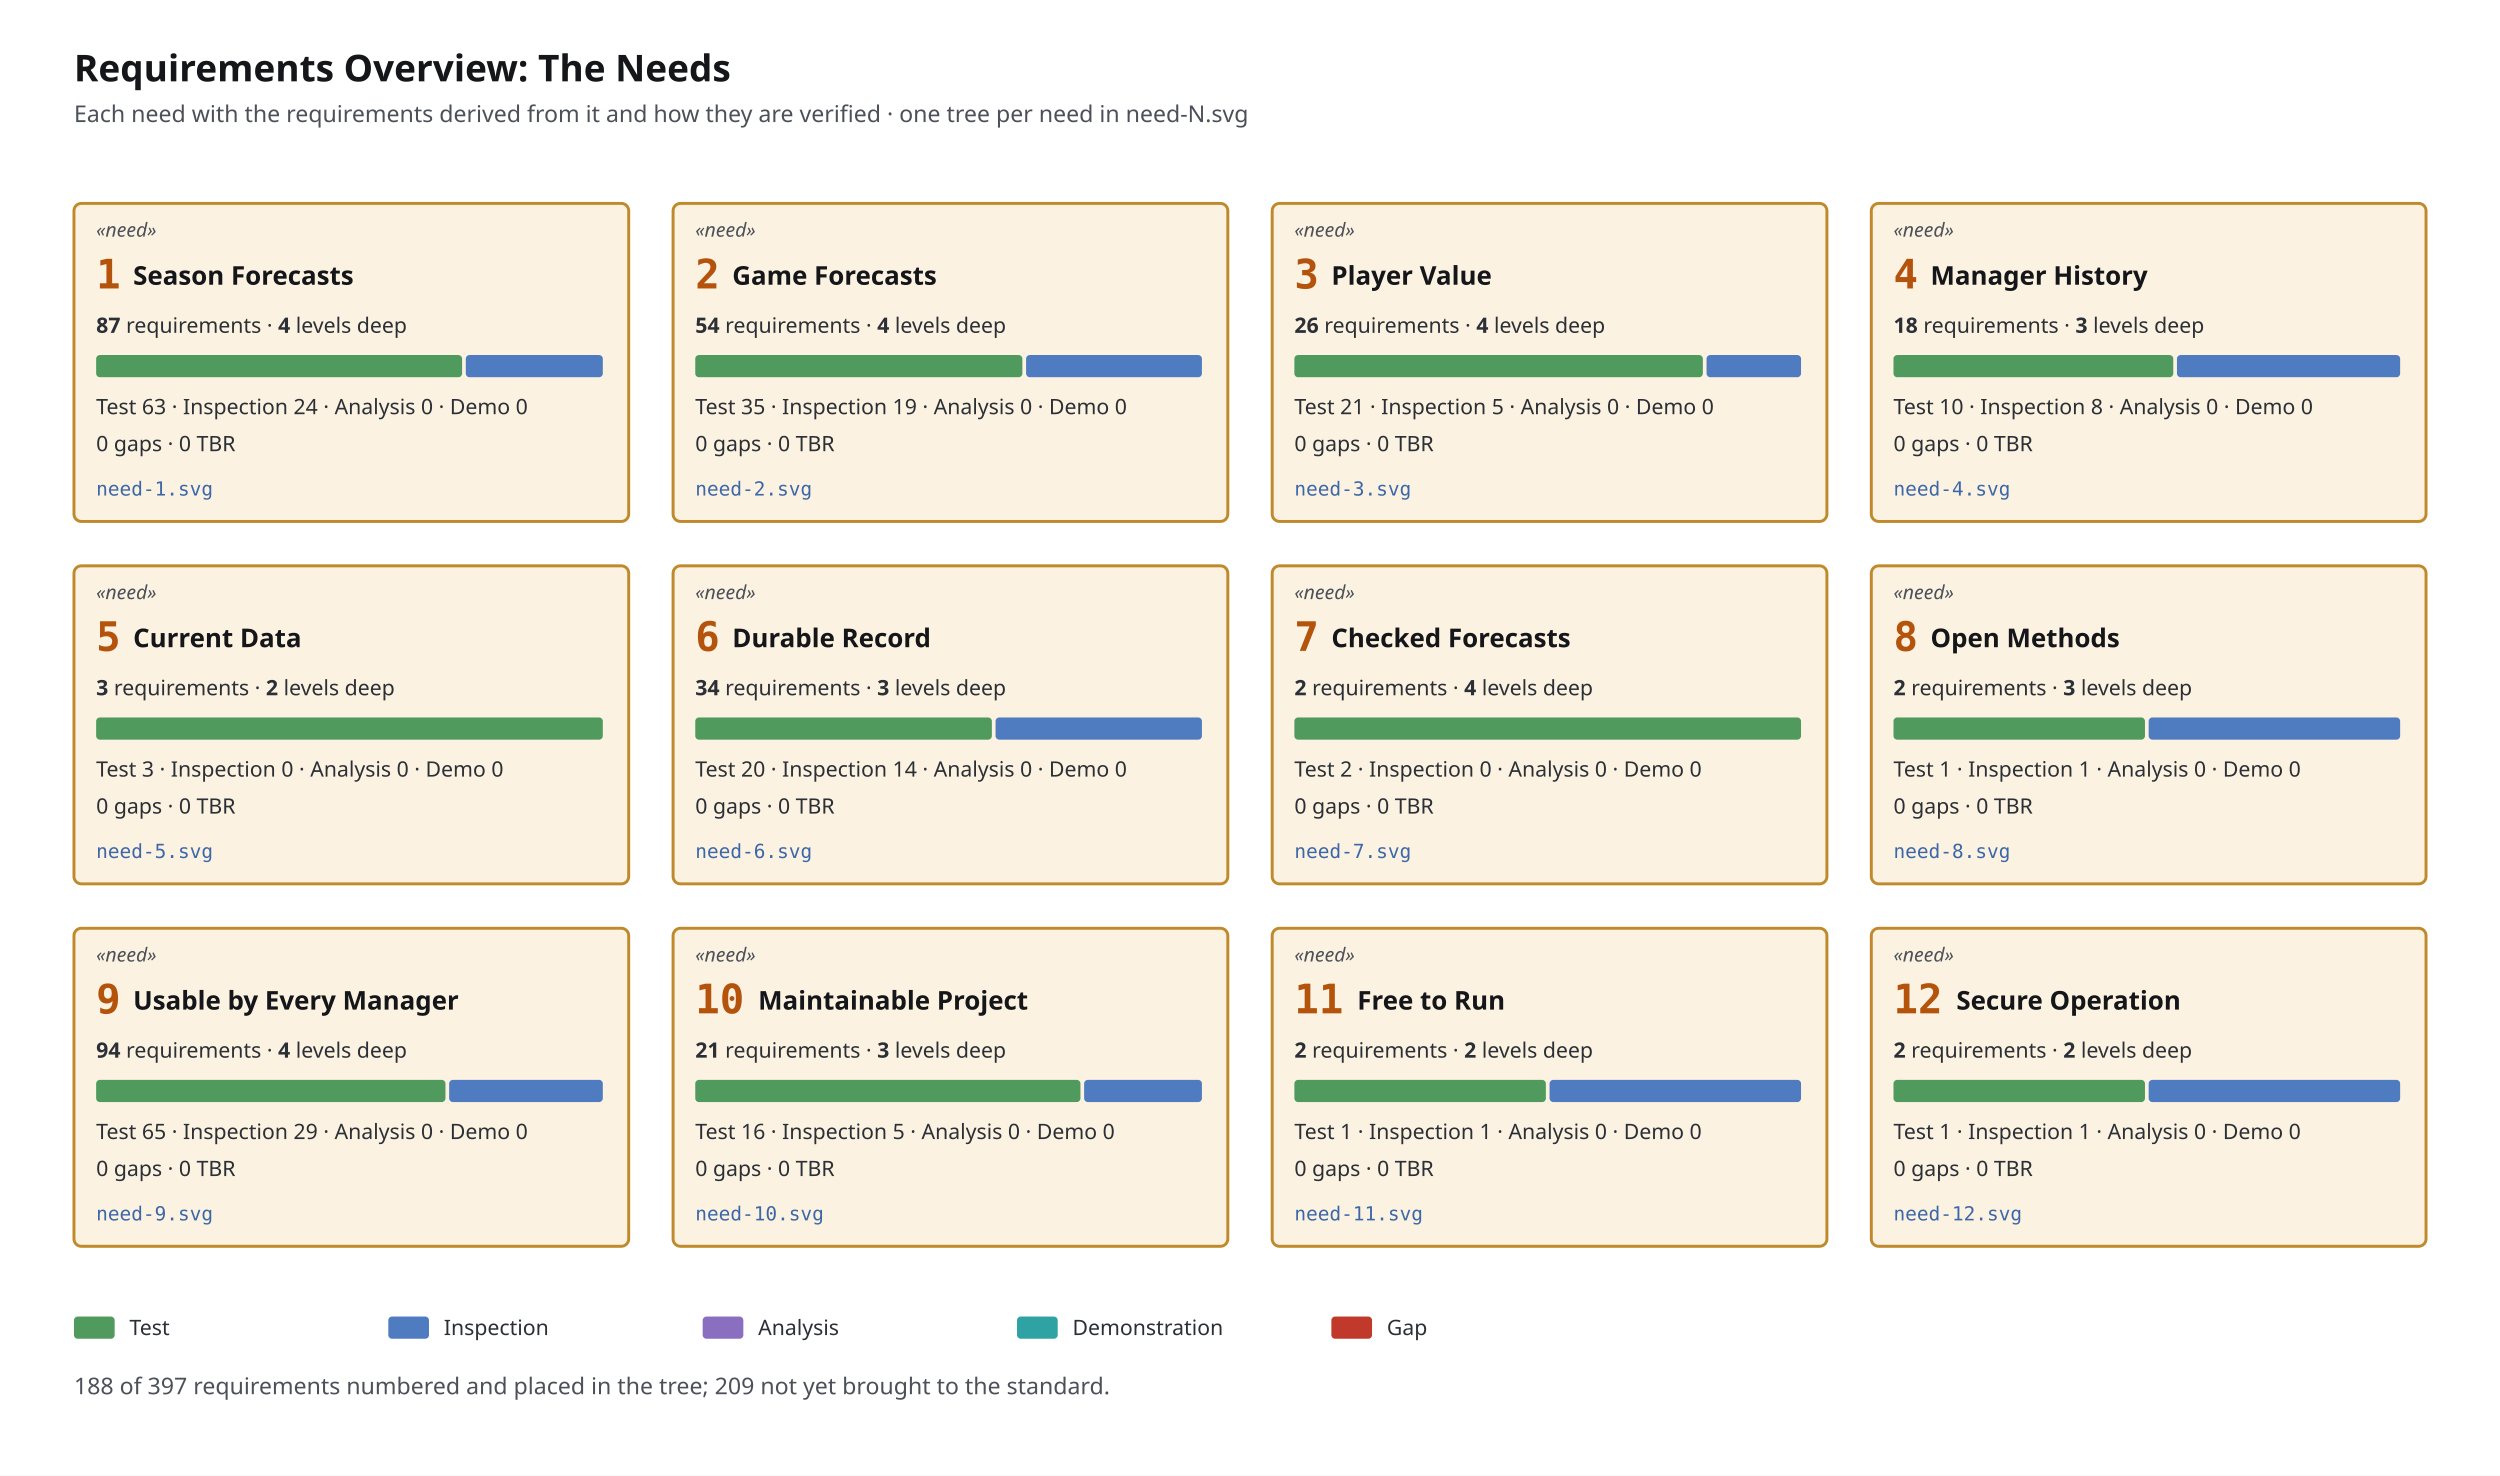
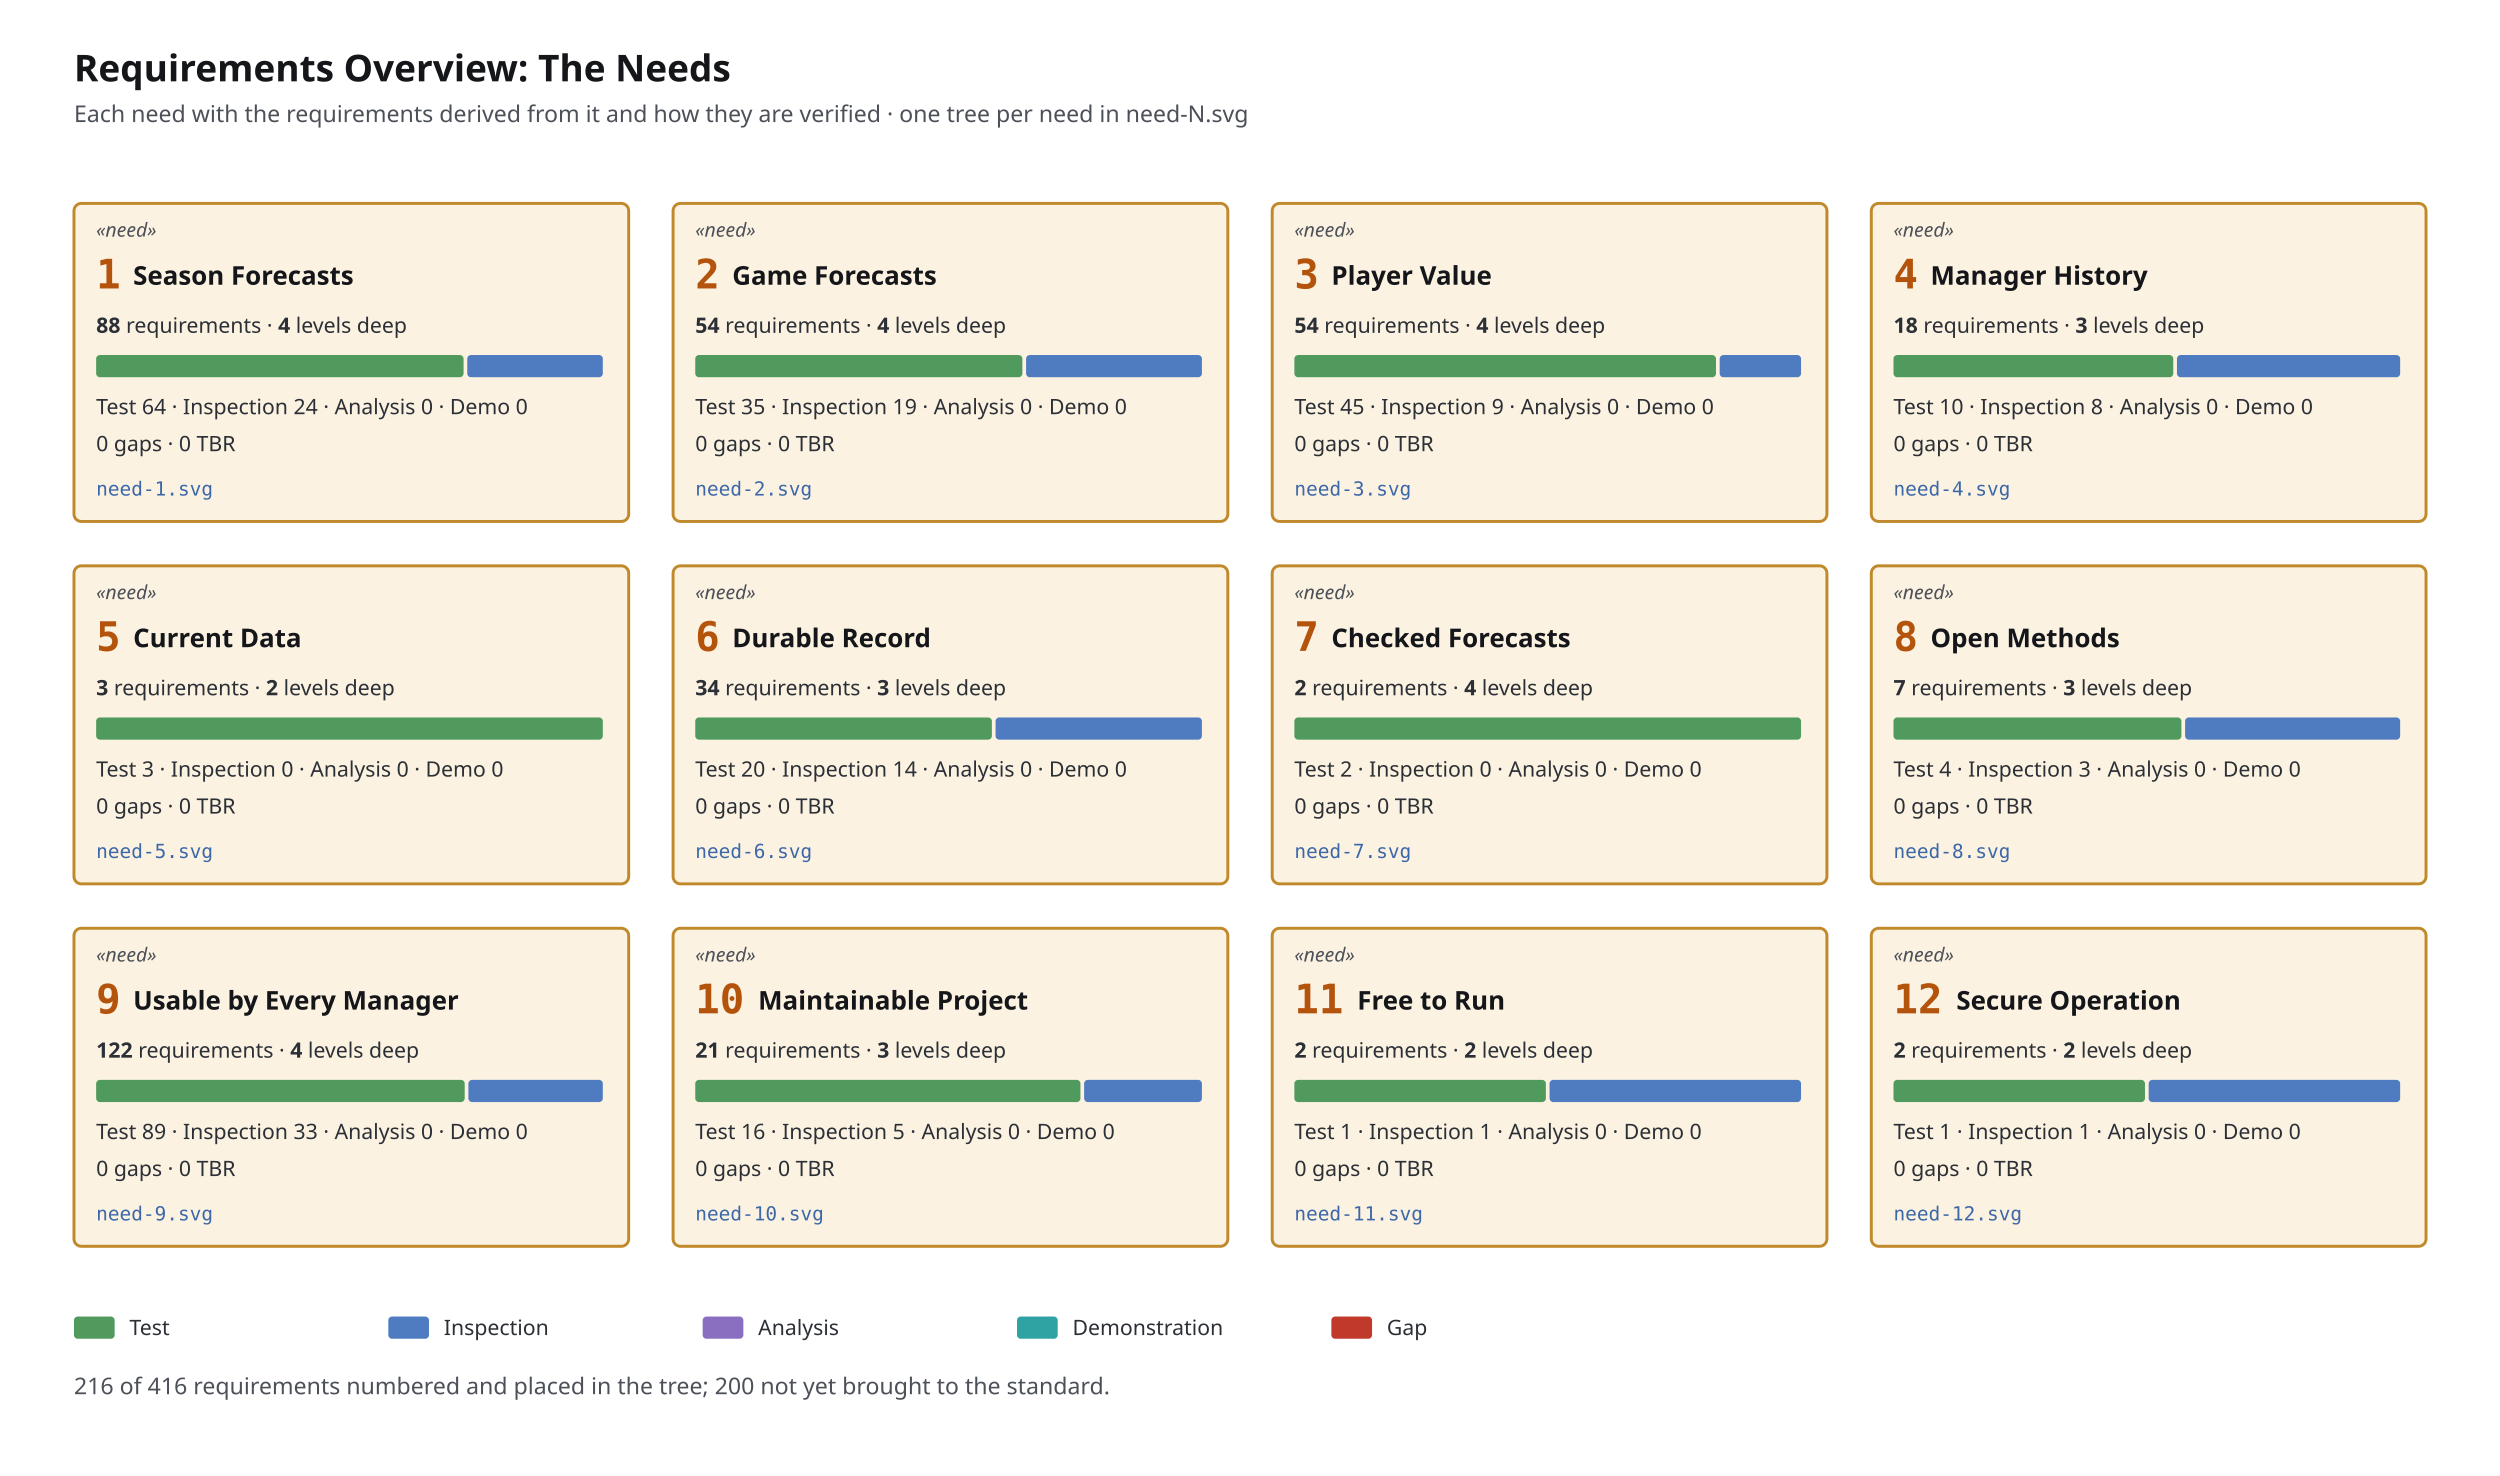
<svg xmlns="http://www.w3.org/2000/svg" viewBox="0 0 1352 798" width="1352" height="798">
  <style>
text { font-family: 'Segoe UI', system-ui, sans-serif; }
.bg { fill: #ffffff; }
.title { font-size: 20px; font-weight: 700; fill: #14161a; }
.sub { font-size: 12.5px; fill: #4c5058; }
.col { font-size: 11.5px; font-weight: 700; fill: #6b6f78; letter-spacing: 0.08em; }
.req { fill: #ffffff; stroke: #2b2f36; stroke-width: 1.4; }
.need { fill: #fbf2e1; stroke: #c08a2c; stroke-width: 1.6; }
.ext { fill: #f4f4f2; stroke: #9a9890; stroke-width: 1.2; stroke-dasharray: 4 3; }
.hdr { fill: #eef1f6; } .needhdr { fill: #f5e2bd; } .exthdr { fill: #e9e8e4; }
.ster { font-size: 10.5px; fill: #4c5058; font-style: italic; }
.rid { font-size: 12.5px; font-weight: 800; fill: #14161a; font-family: ui-monospace, Consolas, monospace; }
.rname { font-size: 12.5px; font-weight: 700; fill: #14161a; }
.rtext { font-size: 11px; fill: #2b2f36; }
.spec { font-size: 10.5px; fill: #3c67a8; font-family: ui-monospace, Consolas, monospace; }
.tc { fill: #e8f5ea; stroke: #4f9a5c; stroke-width: 1.3; }
.insp { fill: #e8f0fb; stroke: #4f7cc0; stroke-width: 1.3; }
.anal { fill: #f1ecfa; stroke: #8a6fc0; stroke-width: 1.3; }
.gap { fill: #fdecec; stroke: #c0392b; stroke-width: 1.3; stroke-dasharray: 5 3; }
.none { fill: #fdecec; stroke: #c0392b; stroke-width: 1.3; }
.tctext { font-size: 10.5px; fill: #14161a; font-family: ui-monospace, Consolas, monospace; }
.tbr { fill: #b4530b; } .tbrt { font-size: 10px; font-weight: 800; fill: #ffffff; }
.derive { fill: none; stroke: #2b2f36; stroke-width: 1.4; stroke-dasharray: 6 3; }
.trace { fill: none; stroke: #8a8880; stroke-width: 1.4; stroke-dasharray: 2 3; }
.verify { fill: none; stroke: #4f9a5c; stroke-width: 1.3; stroke-dasharray: 6 3; }
.vgap { fill: none; stroke: #c0392b; stroke-width: 1.3; stroke-dasharray: 6 3; }
.elab { font-size: 10px; fill: #4c5058; font-style: italic; }
.lg { font-size: 11.5px; fill: #2b2f36; }
.nnum { font-size: 22px; font-weight: 800; fill: #b4530b; font-family: ui-monospace, Consolas, monospace; }
.nname { font-size: 14px; font-weight: 700; fill: #14161a; }
.stat { font-size: 11.5px; fill: #2b2f36; } .statn { font-weight: 800; } .gapn { font-weight: 800; fill: #c0392b; }
.bt { fill: #4f9a5c; } .bi { fill: #4f7cc0; } .ba { fill: #8a6fc0; } .bd { fill: #2fa3a3; } .bgp { fill: #c0392b; } .bempty { fill: #e4e2dc; }
</style>
  <defs>
    <marker id="open" viewBox="0 0 12 12" refX="11" refY="6" markerWidth="11" markerHeight="11" orient="auto">
      <path d="M1,1 L11,6 L1,11" fill="none" stroke="#2b2f36" stroke-width="1.4" />
    </marker>
    <marker id="openg" viewBox="0 0 12 12" refX="11" refY="6" markerWidth="11" markerHeight="11" orient="auto">
      <path d="M1,1 L11,6 L1,11" fill="none" stroke="#8a8880" stroke-width="1.4" />
    </marker>
    <marker id="openv" viewBox="0 0 12 12" refX="11" refY="6" markerWidth="11" markerHeight="11" orient="auto">
      <path d="M1,1 L11,6 L1,11" fill="none" stroke="#4f9a5c" stroke-width="1.4" />
    </marker>
    <marker id="openr" viewBox="0 0 12 12" refX="11" refY="6" markerWidth="11" markerHeight="11" orient="auto">
      <path d="M1,1 L11,6 L1,11" fill="none" stroke="#c0392b" stroke-width="1.4" />
    </marker>
  </defs>
  <rect class="bg" width="1352" height="798" />
  <text class="title" x="40" y="44">Requirements Overview: The Needs</text>
  <text class="sub" x="40" y="66">Each need with the requirements derived from it and how they are verified · one tree per need in need-N.svg</text>
  <rect class="need" x="40" y="110" width="300" height="172" rx="4" />
  <text class="ster" x="52" y="128">«need»</text>
  <text class="nnum" x="52" y="156">1</text>
  <text class="nname" x="72" y="154">Season Forecasts</text>
  <text class="stat" x="52" y="180">
-     <tspan class="statn">87</tspan> requirements · <tspan class="statn">4</tspan> levels deep</text>
-   <rect class="bt" x="52.0" y="192" width="197.9" height="12" rx="2" />
-   <rect class="bi" x="251.9" y="192" width="74.1" height="12" rx="2" />
-   <text class="stat" x="52" y="224">Test 63 · Inspection 24 · Analysis 0 · Demo 0</text>
+     <tspan class="statn">88</tspan> requirements · <tspan class="statn">4</tspan> levels deep</text>
+   <rect class="bt" x="52.0" y="192" width="198.7" height="12" rx="2" />
+   <rect class="bi" x="252.7" y="192" width="73.3" height="12" rx="2" />
+   <text class="stat" x="52" y="224">Test 64 · Inspection 24 · Analysis 0 · Demo 0</text>
  <text class="stat" x="52" y="244">0 gaps · 0 TBR</text>
  <text class="spec" x="52" y="268">need-1.svg</text>
  <rect class="need" x="364" y="110" width="300" height="172" rx="4" />
  <text class="ster" x="376" y="128">«need»</text>
  <text class="nnum" x="376" y="156">2</text>
  <text class="nname" x="396" y="154">Game Forecasts</text>
  <text class="stat" x="376" y="180">
    <tspan class="statn">54</tspan> requirements · <tspan class="statn">4</tspan> levels deep</text>
  <rect class="bt" x="376.0" y="192" width="176.9" height="12" rx="2" />
  <rect class="bi" x="554.9" y="192" width="95.1" height="12" rx="2" />
  <text class="stat" x="376" y="224">Test 35 · Inspection 19 · Analysis 0 · Demo 0</text>
  <text class="stat" x="376" y="244">0 gaps · 0 TBR</text>
  <text class="spec" x="376" y="268">need-2.svg</text>
  <rect class="need" x="688" y="110" width="300" height="172" rx="4" />
  <text class="ster" x="700" y="128">«need»</text>
  <text class="nnum" x="700" y="156">3</text>
  <text class="nname" x="720" y="154">Player Value</text>
  <text class="stat" x="700" y="180">
-     <tspan class="statn">26</tspan> requirements · <tspan class="statn">4</tspan> levels deep</text>
-   <rect class="bt" x="700.0" y="192" width="220.9" height="12" rx="2" />
-   <rect class="bi" x="922.9" y="192" width="51.1" height="12" rx="2" />
-   <text class="stat" x="700" y="224">Test 21 · Inspection 5 · Analysis 0 · Demo 0</text>
+     <tspan class="statn">54</tspan> requirements · <tspan class="statn">4</tspan> levels deep</text>
+   <rect class="bt" x="700.0" y="192" width="228.0" height="12" rx="2" />
+   <rect class="bi" x="930.0" y="192" width="44.0" height="12" rx="2" />
+   <text class="stat" x="700" y="224">Test 45 · Inspection 9 · Analysis 0 · Demo 0</text>
  <text class="stat" x="700" y="244">0 gaps · 0 TBR</text>
  <text class="spec" x="700" y="268">need-3.svg</text>
  <rect class="need" x="1012" y="110" width="300" height="172" rx="4" />
  <text class="ster" x="1024" y="128">«need»</text>
  <text class="nnum" x="1024" y="156">4</text>
  <text class="nname" x="1044" y="154">Manager History</text>
  <text class="stat" x="1024" y="180">
    <tspan class="statn">18</tspan> requirements · <tspan class="statn">3</tspan> levels deep</text>
  <rect class="bt" x="1024.0" y="192" width="151.3" height="12" rx="2" />
  <rect class="bi" x="1177.3" y="192" width="120.7" height="12" rx="2" />
  <text class="stat" x="1024" y="224">Test 10 · Inspection 8 · Analysis 0 · Demo 0</text>
  <text class="stat" x="1024" y="244">0 gaps · 0 TBR</text>
  <text class="spec" x="1024" y="268">need-4.svg</text>
  <rect class="need" x="40" y="306" width="300" height="172" rx="4" />
  <text class="ster" x="52" y="324">«need»</text>
  <text class="nnum" x="52" y="352">5</text>
  <text class="nname" x="72" y="350">Current Data</text>
  <text class="stat" x="52" y="376">
    <tspan class="statn">3</tspan> requirements · <tspan class="statn">2</tspan> levels deep</text>
  <rect class="bt" x="52.0" y="388" width="274.0" height="12" rx="2" />
  <text class="stat" x="52" y="420">Test 3 · Inspection 0 · Analysis 0 · Demo 0</text>
  <text class="stat" x="52" y="440">0 gaps · 0 TBR</text>
  <text class="spec" x="52" y="464">need-5.svg</text>
  <rect class="need" x="364" y="306" width="300" height="172" rx="4" />
  <text class="ster" x="376" y="324">«need»</text>
  <text class="nnum" x="376" y="352">6</text>
  <text class="nname" x="396" y="350">Durable Record</text>
  <text class="stat" x="376" y="376">
    <tspan class="statn">34</tspan> requirements · <tspan class="statn">3</tspan> levels deep</text>
  <rect class="bt" x="376.0" y="388" width="160.4" height="12" rx="2" />
  <rect class="bi" x="538.4" y="388" width="111.6" height="12" rx="2" />
  <text class="stat" x="376" y="420">Test 20 · Inspection 14 · Analysis 0 · Demo 0</text>
  <text class="stat" x="376" y="440">0 gaps · 0 TBR</text>
  <text class="spec" x="376" y="464">need-6.svg</text>
  <rect class="need" x="688" y="306" width="300" height="172" rx="4" />
  <text class="ster" x="700" y="324">«need»</text>
  <text class="nnum" x="700" y="352">7</text>
  <text class="nname" x="720" y="350">Checked Forecasts</text>
  <text class="stat" x="700" y="376">
    <tspan class="statn">2</tspan> requirements · <tspan class="statn">4</tspan> levels deep</text>
  <rect class="bt" x="700.0" y="388" width="274.0" height="12" rx="2" />
  <text class="stat" x="700" y="420">Test 2 · Inspection 0 · Analysis 0 · Demo 0</text>
  <text class="stat" x="700" y="440">0 gaps · 0 TBR</text>
  <text class="spec" x="700" y="464">need-7.svg</text>
  <rect class="need" x="1012" y="306" width="300" height="172" rx="4" />
  <text class="ster" x="1024" y="324">«need»</text>
  <text class="nnum" x="1024" y="352">8</text>
  <text class="nname" x="1044" y="350">Open Methods</text>
  <text class="stat" x="1024" y="376">
-     <tspan class="statn">2</tspan> requirements · <tspan class="statn">3</tspan> levels deep</text>
-   <rect class="bt" x="1024.0" y="388" width="136.0" height="12" rx="2" />
-   <rect class="bi" x="1162.0" y="388" width="136.0" height="12" rx="2" />
-   <text class="stat" x="1024" y="420">Test 1 · Inspection 1 · Analysis 0 · Demo 0</text>
+     <tspan class="statn">7</tspan> requirements · <tspan class="statn">3</tspan> levels deep</text>
+   <rect class="bt" x="1024.0" y="388" width="155.7" height="12" rx="2" />
+   <rect class="bi" x="1181.7" y="388" width="116.3" height="12" rx="2" />
+   <text class="stat" x="1024" y="420">Test 4 · Inspection 3 · Analysis 0 · Demo 0</text>
  <text class="stat" x="1024" y="440">0 gaps · 0 TBR</text>
  <text class="spec" x="1024" y="464">need-8.svg</text>
  <rect class="need" x="40" y="502" width="300" height="172" rx="4" />
  <text class="ster" x="52" y="520">«need»</text>
  <text class="nnum" x="52" y="548">9</text>
  <text class="nname" x="72" y="546">Usable by Every Manager</text>
  <text class="stat" x="52" y="572">
-     <tspan class="statn">94</tspan> requirements · <tspan class="statn">4</tspan> levels deep</text>
-   <rect class="bt" x="52.0" y="584" width="188.9" height="12" rx="2" />
-   <rect class="bi" x="242.9" y="584" width="83.1" height="12" rx="2" />
-   <text class="stat" x="52" y="616">Test 65 · Inspection 29 · Analysis 0 · Demo 0</text>
+     <tspan class="statn">122</tspan> requirements · <tspan class="statn">4</tspan> levels deep</text>
+   <rect class="bt" x="52.0" y="584" width="199.3" height="12" rx="2" />
+   <rect class="bi" x="253.3" y="584" width="72.7" height="12" rx="2" />
+   <text class="stat" x="52" y="616">Test 89 · Inspection 33 · Analysis 0 · Demo 0</text>
  <text class="stat" x="52" y="636">0 gaps · 0 TBR</text>
  <text class="spec" x="52" y="660">need-9.svg</text>
  <rect class="need" x="364" y="502" width="300" height="172" rx="4" />
  <text class="ster" x="376" y="520">«need»</text>
  <text class="nnum" x="376" y="548">10</text>
  <text class="nname" x="410" y="546">Maintainable Project</text>
  <text class="stat" x="376" y="572">
    <tspan class="statn">21</tspan> requirements · <tspan class="statn">3</tspan> levels deep</text>
  <rect class="bt" x="376.0" y="584" width="208.3" height="12" rx="2" />
  <rect class="bi" x="586.3" y="584" width="63.7" height="12" rx="2" />
  <text class="stat" x="376" y="616">Test 16 · Inspection 5 · Analysis 0 · Demo 0</text>
  <text class="stat" x="376" y="636">0 gaps · 0 TBR</text>
  <text class="spec" x="376" y="660">need-10.svg</text>
  <rect class="need" x="688" y="502" width="300" height="172" rx="4" />
  <text class="ster" x="700" y="520">«need»</text>
  <text class="nnum" x="700" y="548">11</text>
  <text class="nname" x="734" y="546">Free to Run</text>
  <text class="stat" x="700" y="572">
    <tspan class="statn">2</tspan> requirements · <tspan class="statn">2</tspan> levels deep</text>
  <rect class="bt" x="700.0" y="584" width="136.0" height="12" rx="2" />
  <rect class="bi" x="838.0" y="584" width="136.0" height="12" rx="2" />
  <text class="stat" x="700" y="616">Test 1 · Inspection 1 · Analysis 0 · Demo 0</text>
  <text class="stat" x="700" y="636">0 gaps · 0 TBR</text>
  <text class="spec" x="700" y="660">need-11.svg</text>
  <rect class="need" x="1012" y="502" width="300" height="172" rx="4" />
  <text class="ster" x="1024" y="520">«need»</text>
  <text class="nnum" x="1024" y="548">12</text>
  <text class="nname" x="1058" y="546">Secure Operation</text>
  <text class="stat" x="1024" y="572">
    <tspan class="statn">2</tspan> requirements · <tspan class="statn">2</tspan> levels deep</text>
  <rect class="bt" x="1024.0" y="584" width="136.0" height="12" rx="2" />
  <rect class="bi" x="1162.0" y="584" width="136.0" height="12" rx="2" />
  <text class="stat" x="1024" y="616">Test 1 · Inspection 1 · Analysis 0 · Demo 0</text>
  <text class="stat" x="1024" y="636">0 gaps · 0 TBR</text>
  <text class="spec" x="1024" y="660">need-12.svg</text>
  <rect class="bt" x="40" y="712" width="22" height="12" rx="2" />
  <text class="lg" x="70" y="722">Test</text>
  <rect class="bi" x="210" y="712" width="22" height="12" rx="2" />
  <text class="lg" x="240" y="722">Inspection</text>
  <rect class="ba" x="380" y="712" width="22" height="12" rx="2" />
  <text class="lg" x="410" y="722">Analysis</text>
  <rect class="bd" x="550" y="712" width="22" height="12" rx="2" />
  <text class="lg" x="580" y="722">Demonstration</text>
  <rect class="bgp" x="720" y="712" width="22" height="12" rx="2" />
  <text class="lg" x="750" y="722">Gap</text>
-   <text class="sub" x="40" y="754">188 of 397 requirements numbered and placed in the tree; 209 not yet brought to the standard.</text>
+   <text class="sub" x="40" y="754">216 of 416 requirements numbered and placed in the tree; 200 not yet brought to the standard.</text>
</svg>
